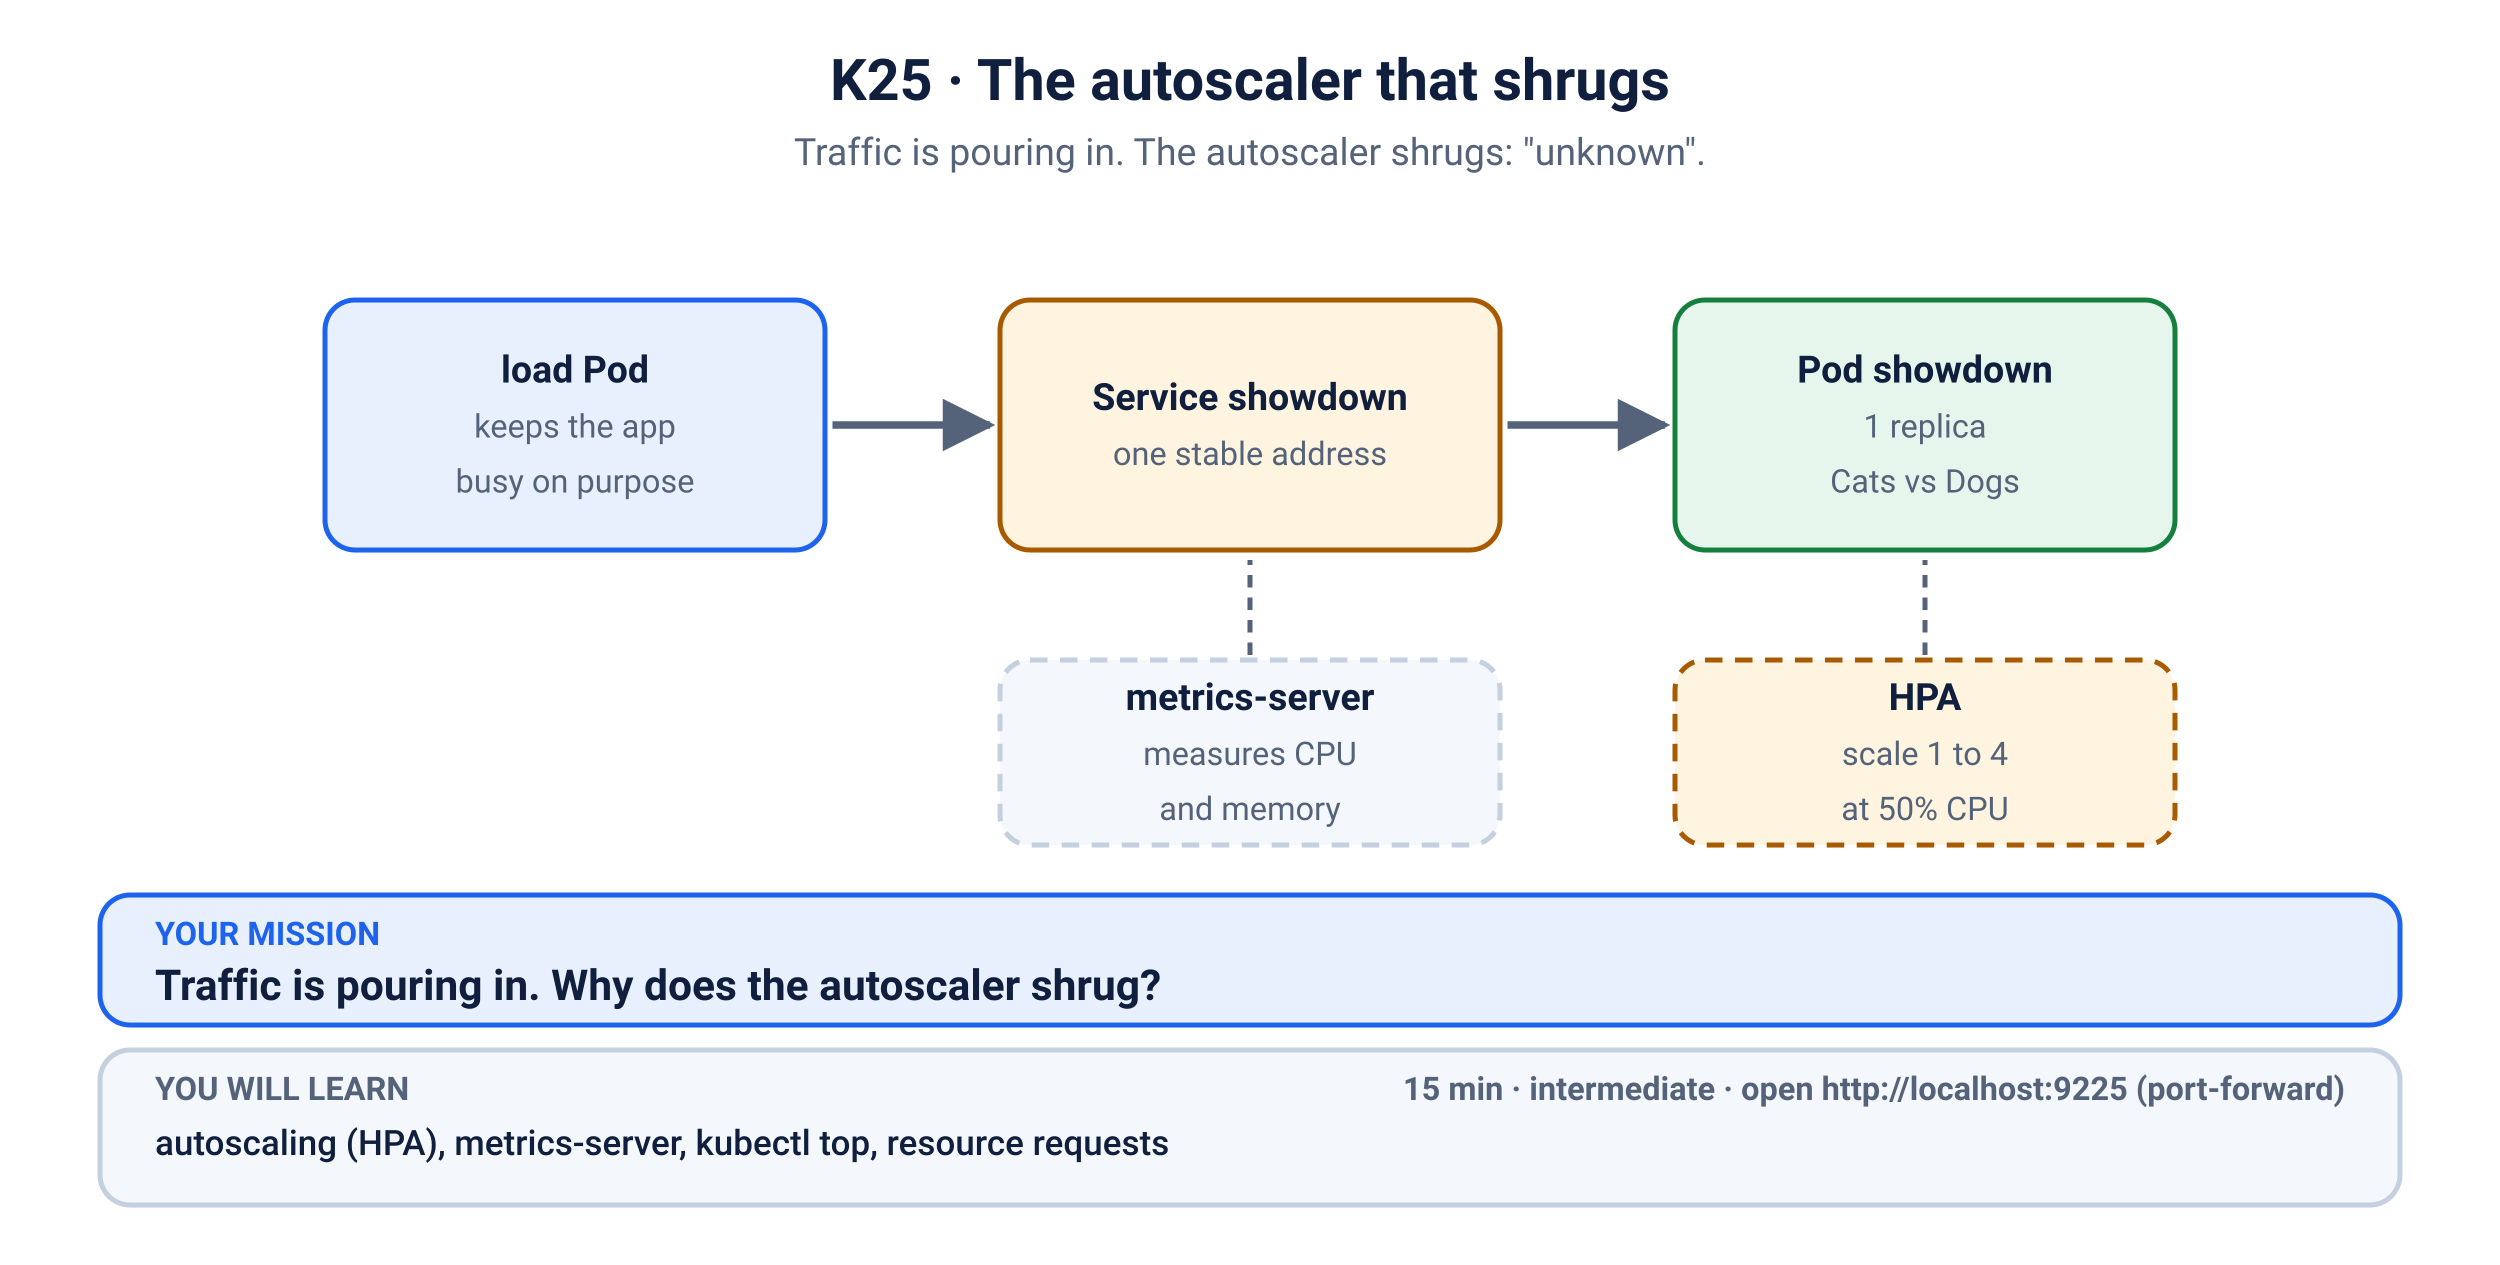
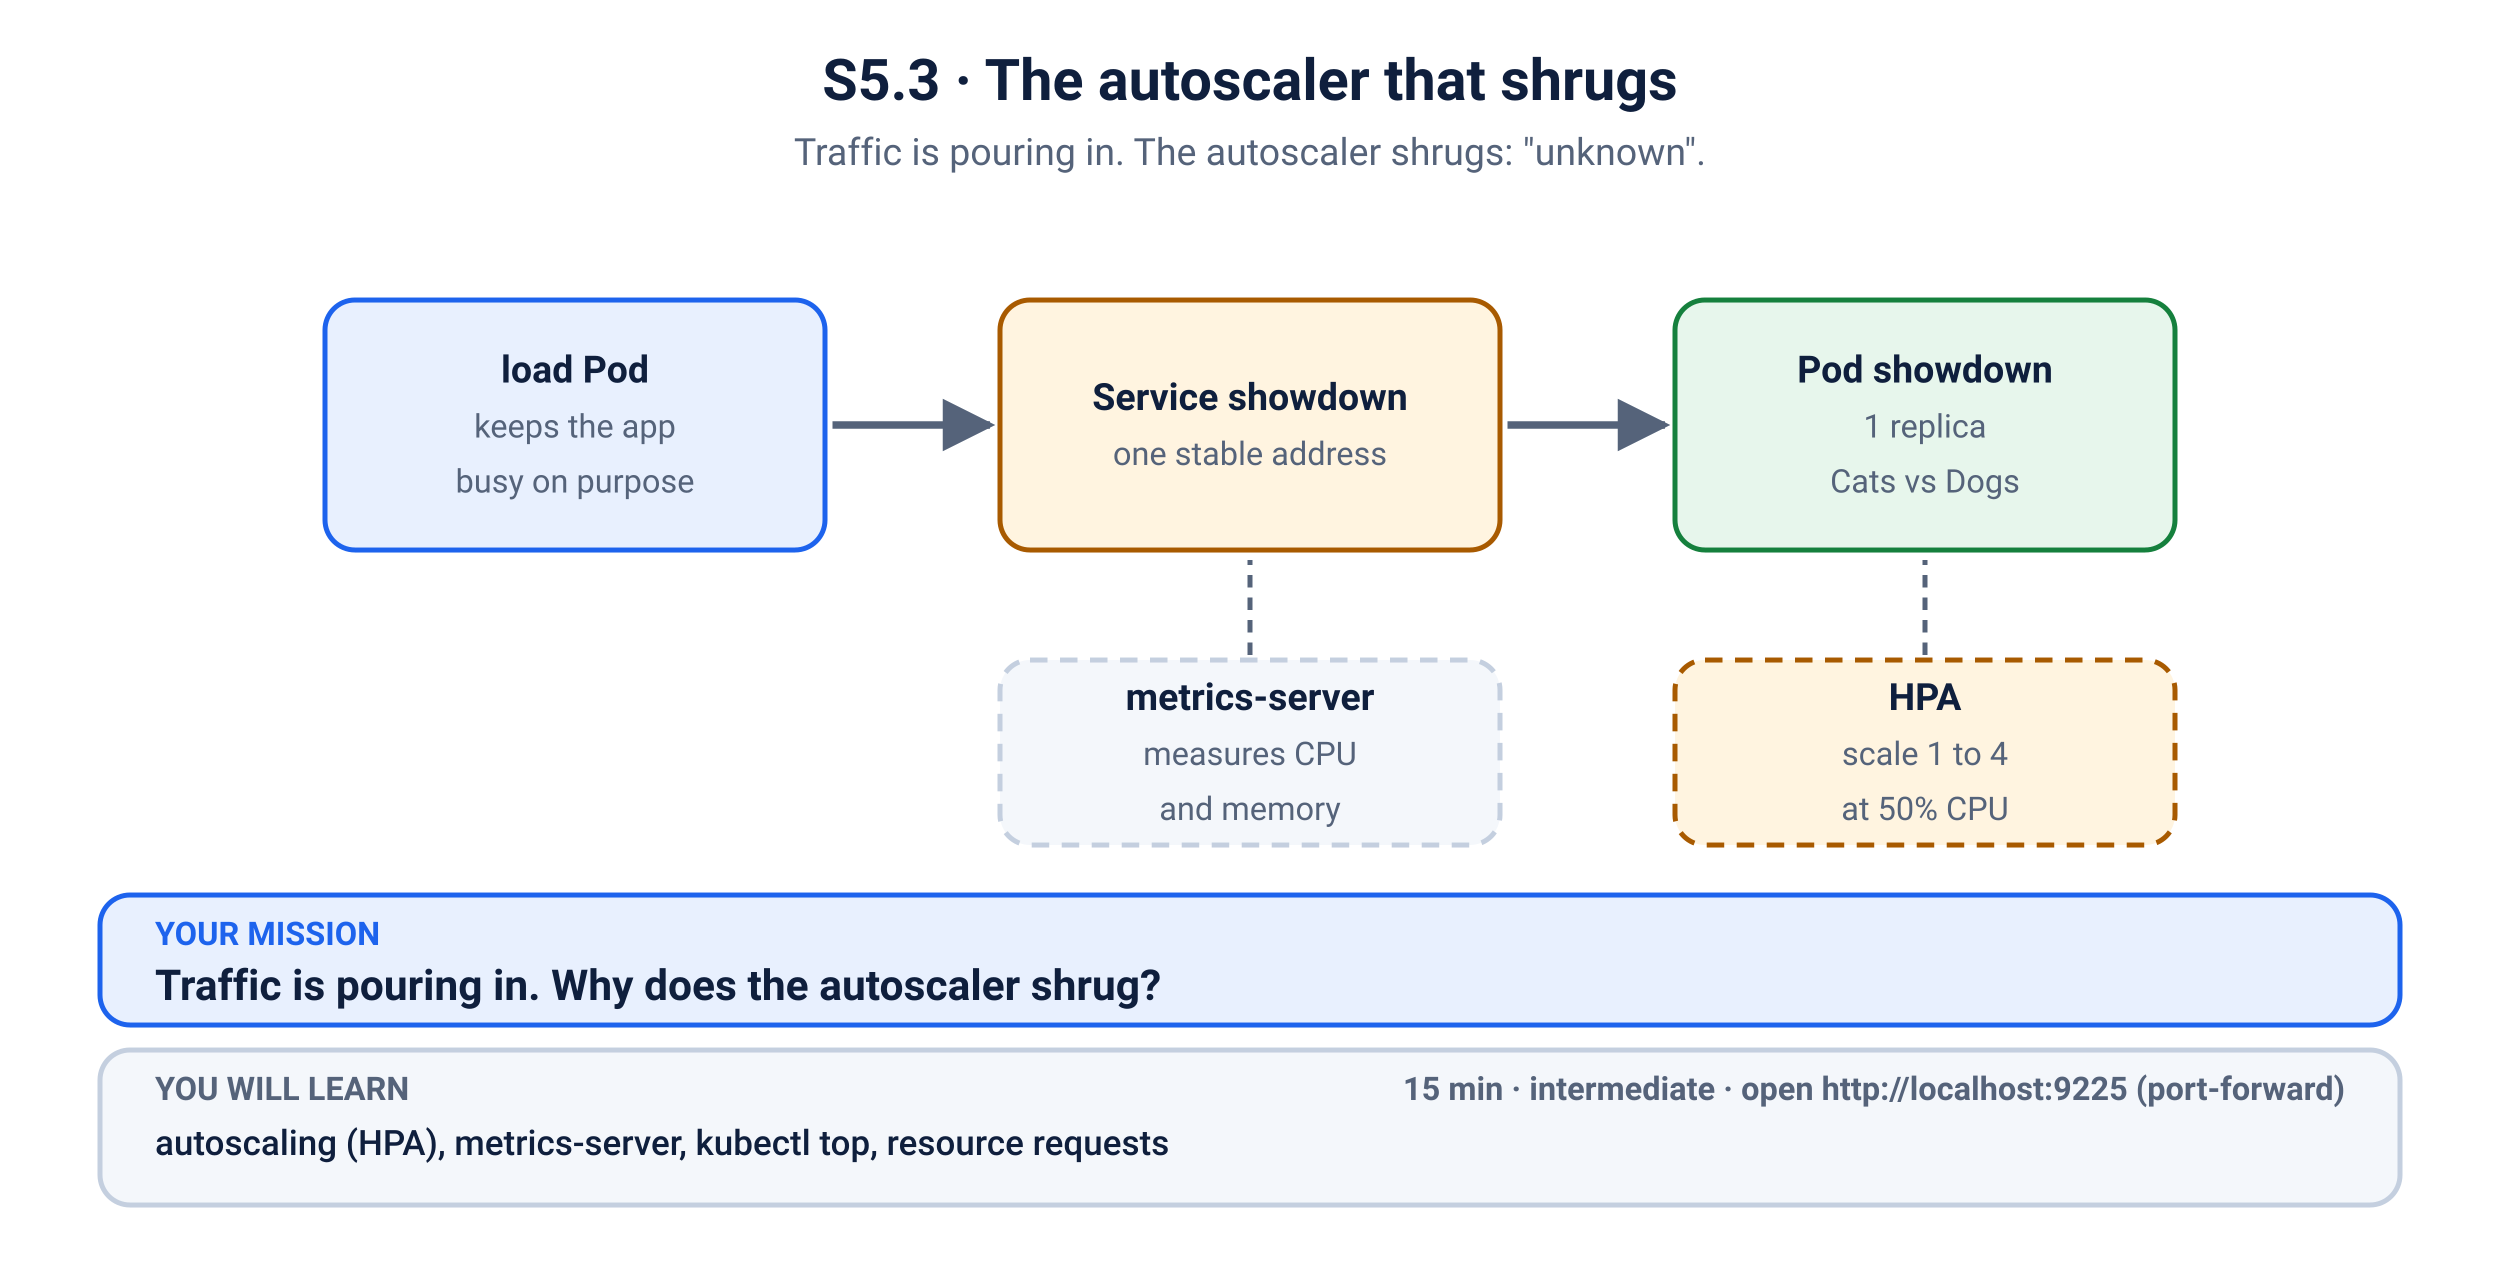
<svg xmlns="http://www.w3.org/2000/svg" viewBox="0 0 1000 506" width="1000" height="506" role="img" aria-labelledby="t d">
  <defs>
    <marker id="ah-blue" viewBox="0 0 10 10" refX="9" refY="5" markerWidth="7" markerHeight="7" orient="auto-start-reverse">
      <path d="M0,0 L10,5 L0,10 z" fill="#1d63ed" />
    </marker>
    <marker id="ah-muted" viewBox="0 0 10 10" refX="9" refY="5" markerWidth="7" markerHeight="7" orient="auto-start-reverse">
      <path d="M0,0 L10,5 L0,10 z" fill="#55637a" />
    </marker>
    <marker id="ah-red" viewBox="0 0 10 10" refX="9" refY="5" markerWidth="7" markerHeight="7" orient="auto-start-reverse">
      <path d="M0,0 L10,5 L0,10 z" fill="#c62828" />
    </marker>
    <marker id="ah-green" viewBox="0 0 10 10" refX="9" refY="5" markerWidth="7" markerHeight="7" orient="auto-start-reverse">
      <path d="M0,0 L10,5 L0,10 z" fill="#15803d" />
    </marker>
    <marker id="ah-amber" viewBox="0 0 10 10" refX="9" refY="5" markerWidth="7" markerHeight="7" orient="auto-start-reverse">
      <path d="M0,0 L10,5 L0,10 z" fill="#a85a00" />
    </marker>
    <marker id="ah-ink" viewBox="0 0 10 10" refX="9" refY="5" markerWidth="7" markerHeight="7" orient="auto-start-reverse">
      <path d="M0,0 L10,5 L0,10 z" fill="#0f1f3d" />
    </marker>
  </defs>
  <rect width="1000" height="506" fill="#ffffff" />
-   <text x="500.0" y="40" font-family="-apple-system, BlinkMacSystemFont, 'Segoe UI', Roboto, Helvetica, Arial, sans-serif" font-size="23" font-weight="700" fill="#0f1f3d" text-anchor="middle">K25 · The autoscaler that shrugs</text>
+   <text x="500.0" y="40" font-family="-apple-system, BlinkMacSystemFont, 'Segoe UI', Roboto, Helvetica, Arial, sans-serif" font-size="23" font-weight="700" fill="#0f1f3d" text-anchor="middle">S5.3 · The autoscaler that shrugs</text>
  <text x="500.0" y="66" font-family="-apple-system, BlinkMacSystemFont, 'Segoe UI', Roboto, Helvetica, Arial, sans-serif" font-size="15" fill="#55637a" text-anchor="middle">Traffic is pouring in. The autoscaler shrugs: "unknown".</text>
  <rect x="130" y="120" width="200" height="100" rx="12" fill="#e8f0fe" stroke="#1d63ed" stroke-width="2" />
  <text x="230.0" y="153" font-family="-apple-system, BlinkMacSystemFont, 'Segoe UI', Roboto, Helvetica, Arial, sans-serif" font-size="15" font-weight="700" fill="#0f1f3d" text-anchor="middle">load Pod</text>
  <text x="230.0" y="175" font-family="-apple-system, BlinkMacSystemFont, 'Segoe UI', Roboto, Helvetica, Arial, sans-serif" font-size="13" font-weight="400" fill="#55637a" text-anchor="middle">keeps the app</text>
  <text x="230.0" y="197" font-family="-apple-system, BlinkMacSystemFont, 'Segoe UI', Roboto, Helvetica, Arial, sans-serif" font-size="13" font-weight="400" fill="#55637a" text-anchor="middle">busy on purpose</text>
  <line x1="333" y1="170" x2="396" y2="170" stroke="#55637a" stroke-width="3" marker-end="url(#ah-muted)" />
  <rect x="400" y="120" width="200" height="100" rx="12" fill="#fff4e0" stroke="#a85a00" stroke-width="2" />
  <text x="500.0" y="164" font-family="-apple-system, BlinkMacSystemFont, 'Segoe UI', Roboto, Helvetica, Arial, sans-serif" font-size="15" font-weight="700" fill="#0f1f3d" text-anchor="middle">Service showdown</text>
  <text x="500.0" y="186" font-family="-apple-system, BlinkMacSystemFont, 'Segoe UI', Roboto, Helvetica, Arial, sans-serif" font-size="13" font-weight="400" fill="#55637a" text-anchor="middle">one stable address</text>
  <line x1="603" y1="170" x2="666" y2="170" stroke="#55637a" stroke-width="3" marker-end="url(#ah-muted)" />
  <rect x="670" y="120" width="200" height="100" rx="12" fill="#e7f6ec" stroke="#15803d" stroke-width="2" />
  <text x="770.0" y="153" font-family="-apple-system, BlinkMacSystemFont, 'Segoe UI', Roboto, Helvetica, Arial, sans-serif" font-size="15" font-weight="700" fill="#0f1f3d" text-anchor="middle">Pod showdown</text>
  <text x="770.0" y="175" font-family="-apple-system, BlinkMacSystemFont, 'Segoe UI', Roboto, Helvetica, Arial, sans-serif" font-size="13" font-weight="400" fill="#55637a" text-anchor="middle">1 replica</text>
  <text x="770.0" y="197" font-family="-apple-system, BlinkMacSystemFont, 'Segoe UI', Roboto, Helvetica, Arial, sans-serif" font-size="13" font-weight="400" fill="#55637a" text-anchor="middle">Cats vs Dogs</text>
  <rect x="400" y="264" width="200" height="74" rx="12" fill="#f4f7fb" stroke="#c4cfdf" stroke-width="2" stroke-dasharray="7 5" />
  <text x="500.0" y="284" font-family="-apple-system, BlinkMacSystemFont, 'Segoe UI', Roboto, Helvetica, Arial, sans-serif" font-size="15" font-weight="700" fill="#0f1f3d" text-anchor="middle">metrics-server</text>
  <text x="500.0" y="306" font-family="-apple-system, BlinkMacSystemFont, 'Segoe UI', Roboto, Helvetica, Arial, sans-serif" font-size="13" font-weight="400" fill="#55637a" text-anchor="middle">measures CPU</text>
  <text x="500.0" y="328" font-family="-apple-system, BlinkMacSystemFont, 'Segoe UI', Roboto, Helvetica, Arial, sans-serif" font-size="13" font-weight="400" fill="#55637a" text-anchor="middle">and memory</text>
  <line x1="500" y1="262" x2="500" y2="224" stroke="#55637a" stroke-width="2" stroke-dasharray="5 4" />
  <rect x="670" y="264" width="200" height="74" rx="12" fill="#fff4e0" stroke="#a85a00" stroke-width="2" stroke-dasharray="7 5" />
  <text x="770.0" y="284" font-family="-apple-system, BlinkMacSystemFont, 'Segoe UI', Roboto, Helvetica, Arial, sans-serif" font-size="15" font-weight="700" fill="#0f1f3d" text-anchor="middle">HPA</text>
  <text x="770.0" y="306" font-family="-apple-system, BlinkMacSystemFont, 'Segoe UI', Roboto, Helvetica, Arial, sans-serif" font-size="13" font-weight="400" fill="#55637a" text-anchor="middle">scale 1 to 4</text>
  <text x="770.0" y="328" font-family="-apple-system, BlinkMacSystemFont, 'Segoe UI', Roboto, Helvetica, Arial, sans-serif" font-size="13" font-weight="400" fill="#55637a" text-anchor="middle">at 50% CPU</text>
  <line x1="770" y1="262" x2="770" y2="224" stroke="#55637a" stroke-width="2" stroke-dasharray="5 4" />
  <rect x="40" y="358" width="920" height="52" rx="12" fill="#e8f0fe" stroke="#1d63ed" stroke-width="2" />
  <text x="62" y="378" font-family="-apple-system, BlinkMacSystemFont, 'Segoe UI', Roboto, Helvetica, Arial, sans-serif" font-size="13" font-weight="700" fill="#1d63ed" text-anchor="start">YOUR MISSION</text>
  <text x="62" y="400" font-family="-apple-system, BlinkMacSystemFont, 'Segoe UI', Roboto, Helvetica, Arial, sans-serif" font-size="17" font-weight="700" fill="#0f1f3d" text-anchor="start">Traffic is pouring in. Why does the autoscaler shrug?</text>
  <rect x="40" y="420" width="920" height="62" rx="12" fill="#f4f7fb" stroke="#c4cfdf" stroke-width="2" />
  <text x="62" y="440" font-family="-apple-system, BlinkMacSystemFont, 'Segoe UI', Roboto, Helvetica, Arial, sans-serif" font-size="13" font-weight="700" fill="#55637a" text-anchor="start">YOU WILL LEARN</text>
  <text x="62" y="462" font-family="-apple-system, BlinkMacSystemFont, 'Segoe UI', Roboto, Helvetica, Arial, sans-serif" font-size="14" font-weight="500" fill="#0f1f3d" text-anchor="start">autoscaling (HPA), metrics-server, kubectl top, resource requests</text>
  <text x="938" y="440" font-family="-apple-system, BlinkMacSystemFont, 'Segoe UI', Roboto, Helvetica, Arial, sans-serif" font-size="13" font-weight="700" fill="#55637a" text-anchor="end">15 min   ·   intermediate   ·   open http://localhost:9225 (port-forward)</text>
</svg>
